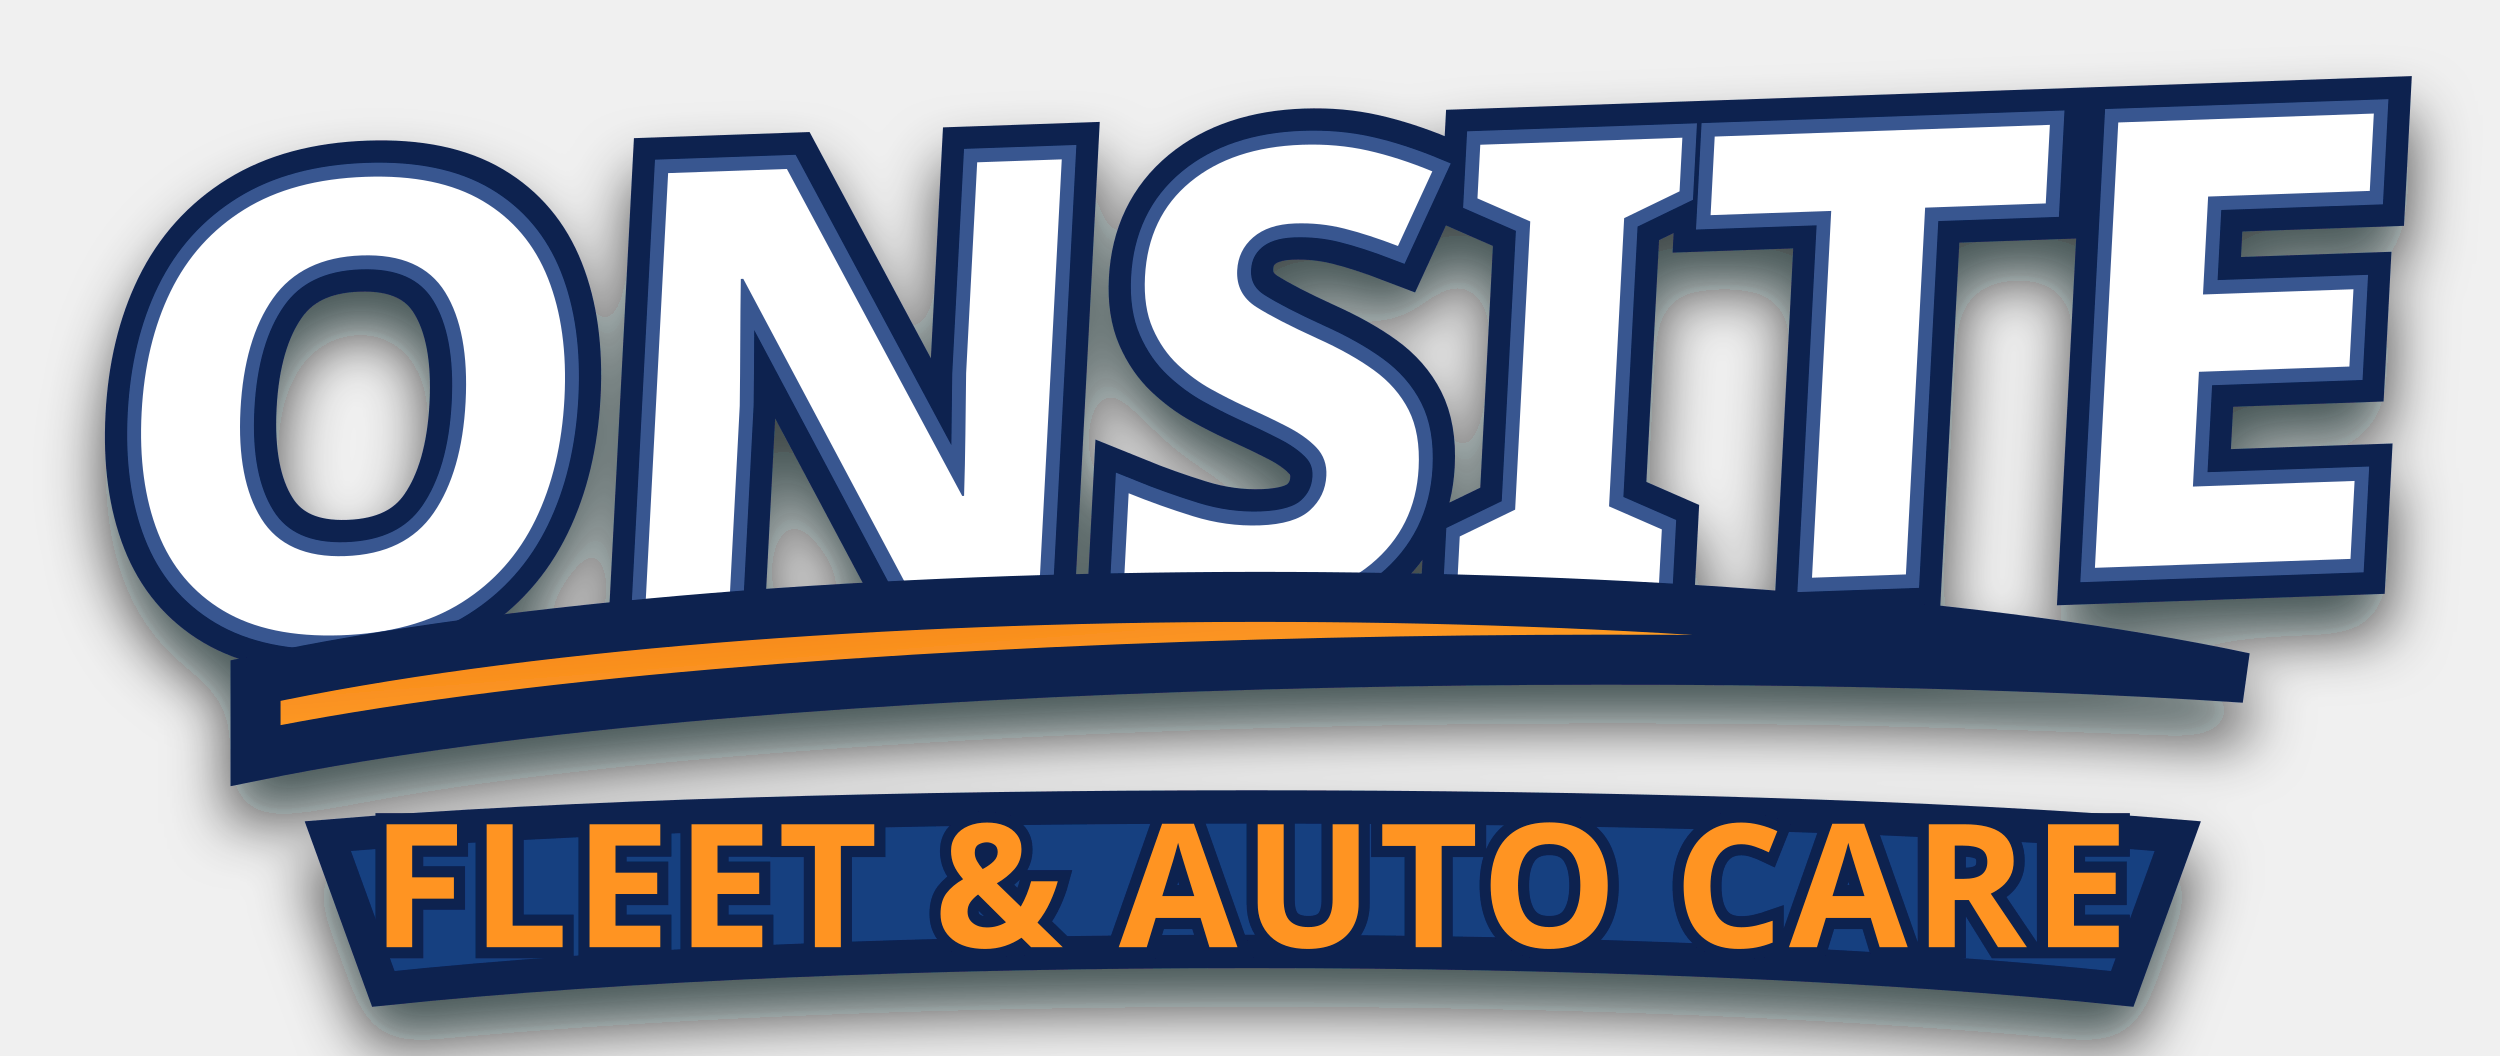
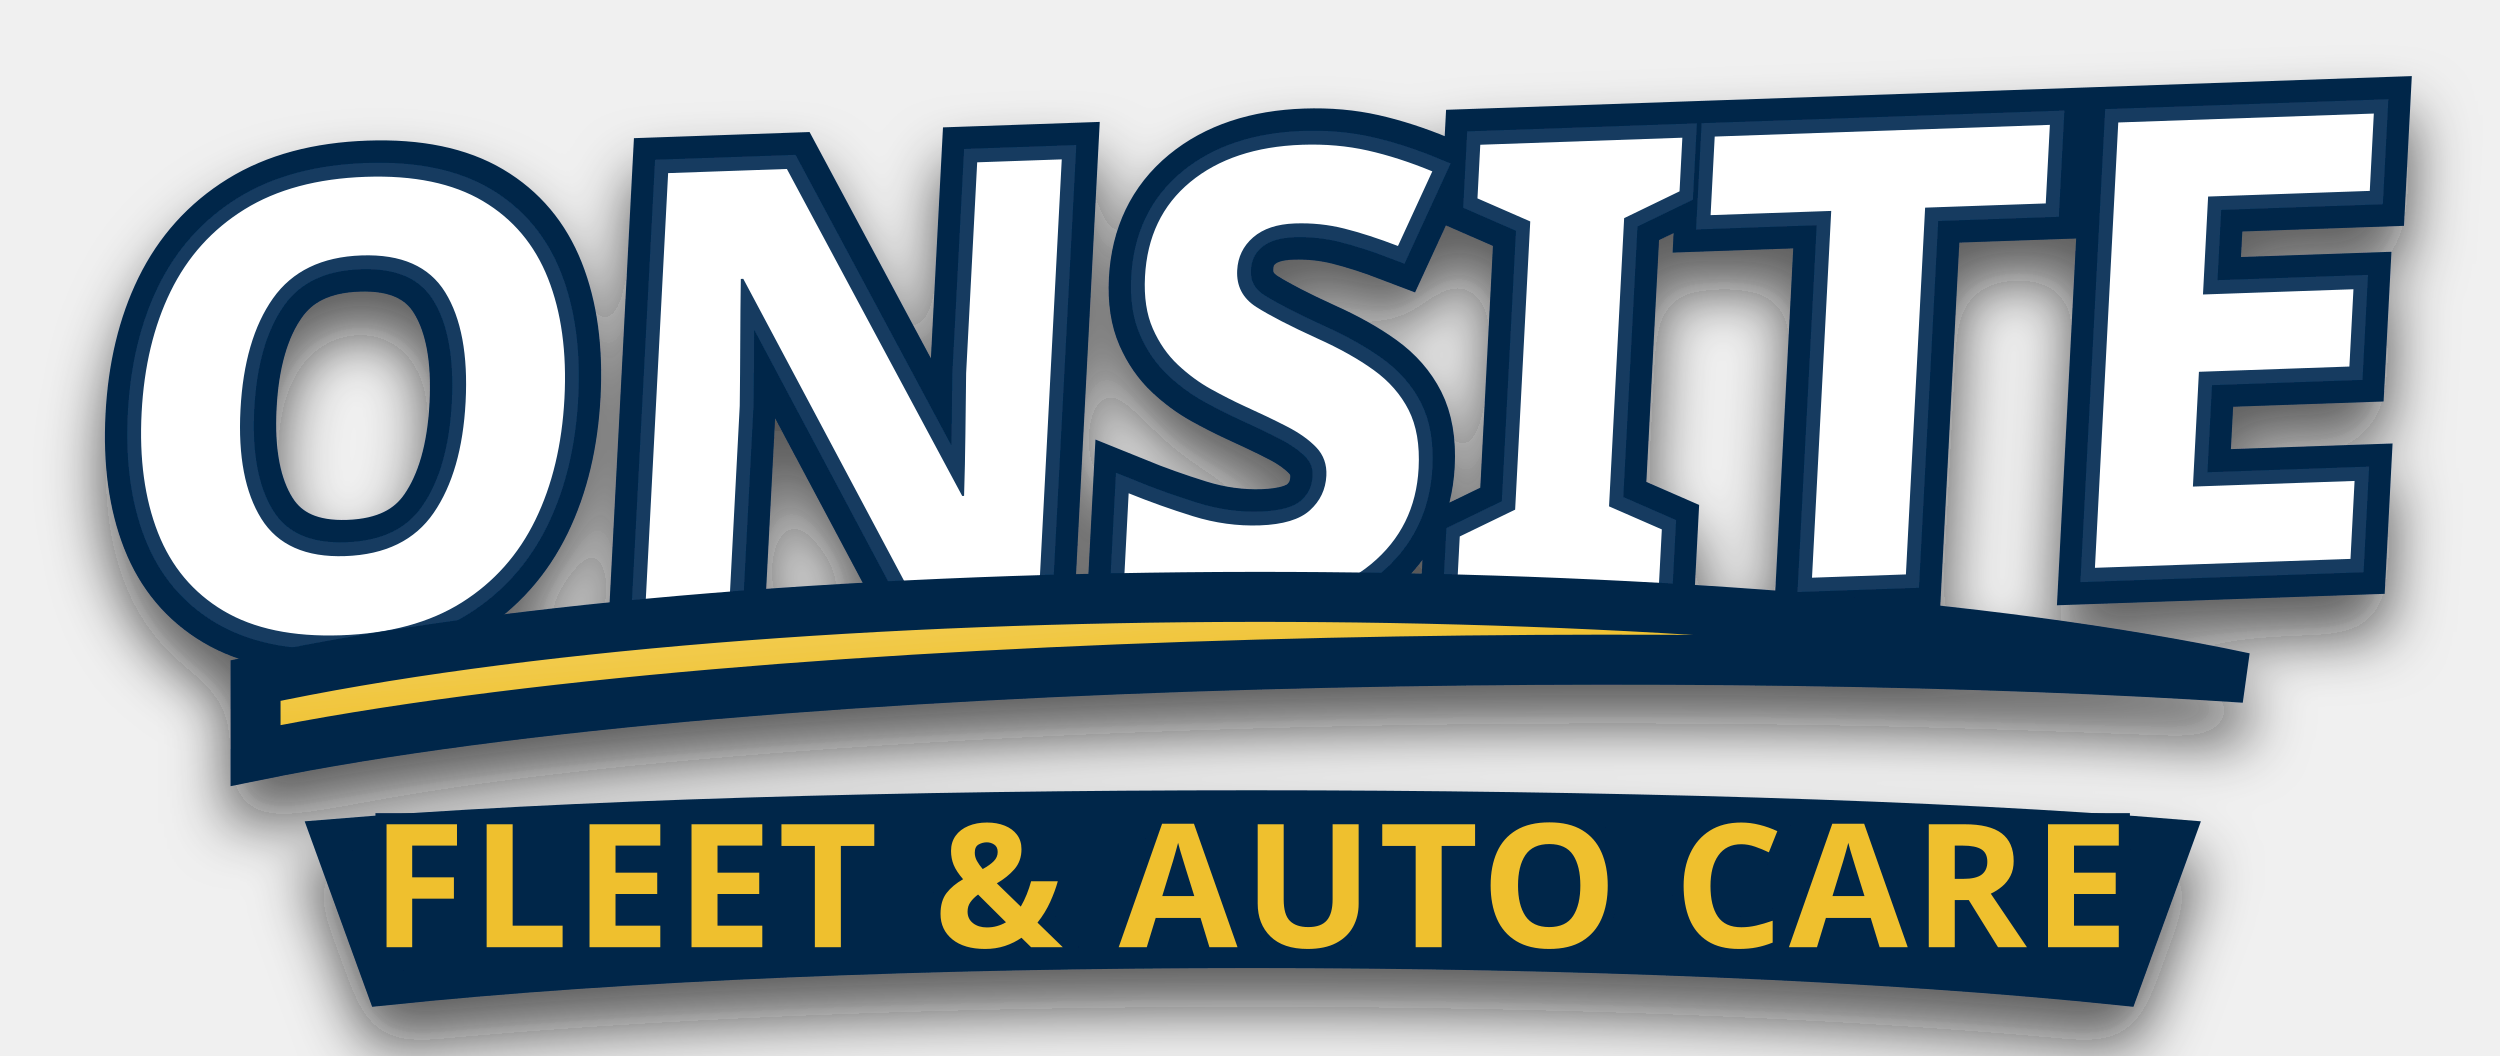
<svg xmlns="http://www.w3.org/2000/svg" viewBox="0 0 900 380" role="img" aria-labelledby="title desc">
  <defs>
-     <linearGradient id="orange" x1="0" y1="0" x2="1" y2="1">
-       <stop offset="0" stop-color="#f07a17" />
-       <stop offset="0.5" stop-color="#ff9d24" />
-       <stop offset="1" stop-color="#e76500" />
+     <linearGradient id="yellow" x1="0" y1="0" x2="1" y2="1">
+       <stop offset="0" stop-color="#F5D76D" />
+       <stop offset="0.5" stop-color="#EFC02E" />
+       <stop offset="1" stop-color="#D7A915" />
    </linearGradient>
    <filter id="shadow" x="-20%" y="-20%" width="140%" height="150%">
-       <feDropShadow dx="0" dy="14" stdDeviation="11" flood-color="#000814" flood-opacity="0.72" />
+       <feDropShadow dx="0" dy="14" stdDeviation="11" flood-color="#1A1A1A" flood-opacity="0.68" />
    </filter>
  </defs>
  <g filter="url(#shadow)">
    <g transform="translate(450 150) rotate(-2) skewX(-5) translate(-450 -150)">
-       <text x="450" y="215" text-anchor="middle" font-family="Arial Black, Impact, sans-serif" font-size="224" font-weight="900" fill="#ffffff" stroke="#08204f" stroke-width="26" paint-order="stroke">ONSITE</text>
-       <text x="450" y="215" text-anchor="middle" font-family="Arial Black, Impact, sans-serif" font-size="224" font-weight="900" fill="#ffffff" stroke="#395690" stroke-width="10" paint-order="stroke">ONSITE</text>
+       <text x="450" y="215" text-anchor="middle" font-family="Arial Black, Impact, sans-serif" font-size="224" font-weight="900" fill="#FFFFFF" stroke="#002549" stroke-width="26" paint-order="stroke">ONSITE</text>
+       <text x="450" y="215" text-anchor="middle" font-family="Arial Black, Impact, sans-serif" font-size="224" font-weight="900" fill="#FFFFFF" stroke="#123A60" stroke-width="10" paint-order="stroke">ONSITE</text>
    </g>
-     <path d="M92 245 C278 205 625 205 808 244 C630 232 278 234 92 272 Z" fill="url(#orange)" stroke="#08204f" stroke-width="18" />
-     <path d="M118 301 C285 287 616 287 784 301 L764 356 C592 338 309 338 138 356 Z" fill="#173f80" stroke="#08204f" stroke-width="12" />
-     <text x="450" y="341" text-anchor="middle" font-family="Arial Black, Impact, sans-serif" font-size="62" font-weight="900" letter-spacing="2" fill="#ff9420" stroke="#08204f" stroke-width="8" paint-order="stroke">FLEET &amp; AUTO CARE</text>
+     <path d="M92 245 C278 205 625 205 808 244 C630 232 278 234 92 272 Z" fill="url(#yellow)" stroke="#002549" stroke-width="18" />
+     <path d="M118 301 C285 287 616 287 784 301 L764 356 C592 338 309 338 138 356 Z" fill="#002549" stroke="#002549" stroke-width="12" />
+     <text x="450" y="341" text-anchor="middle" font-family="Arial Black, Impact, sans-serif" font-size="62" font-weight="900" letter-spacing="2" fill="#EFC02E" stroke="#002549" stroke-width="8" paint-order="stroke">FLEET &amp; AUTO CARE</text>
  </g>
</svg>
